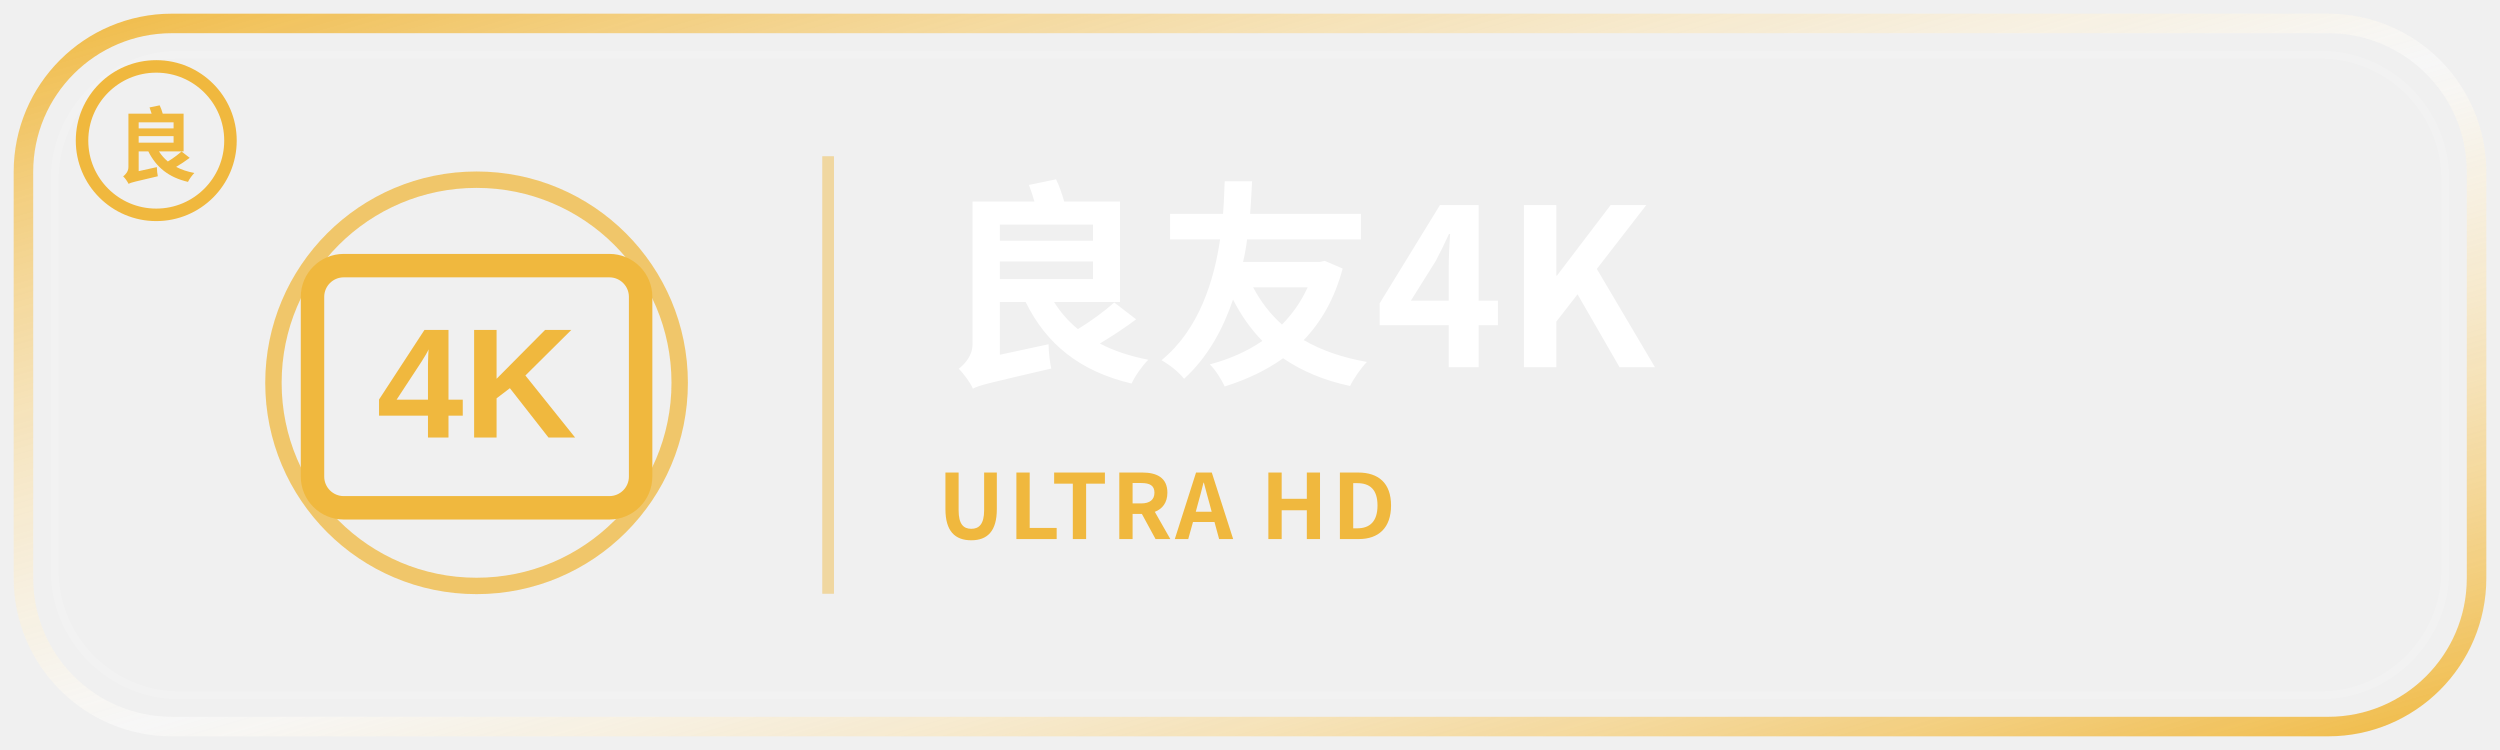
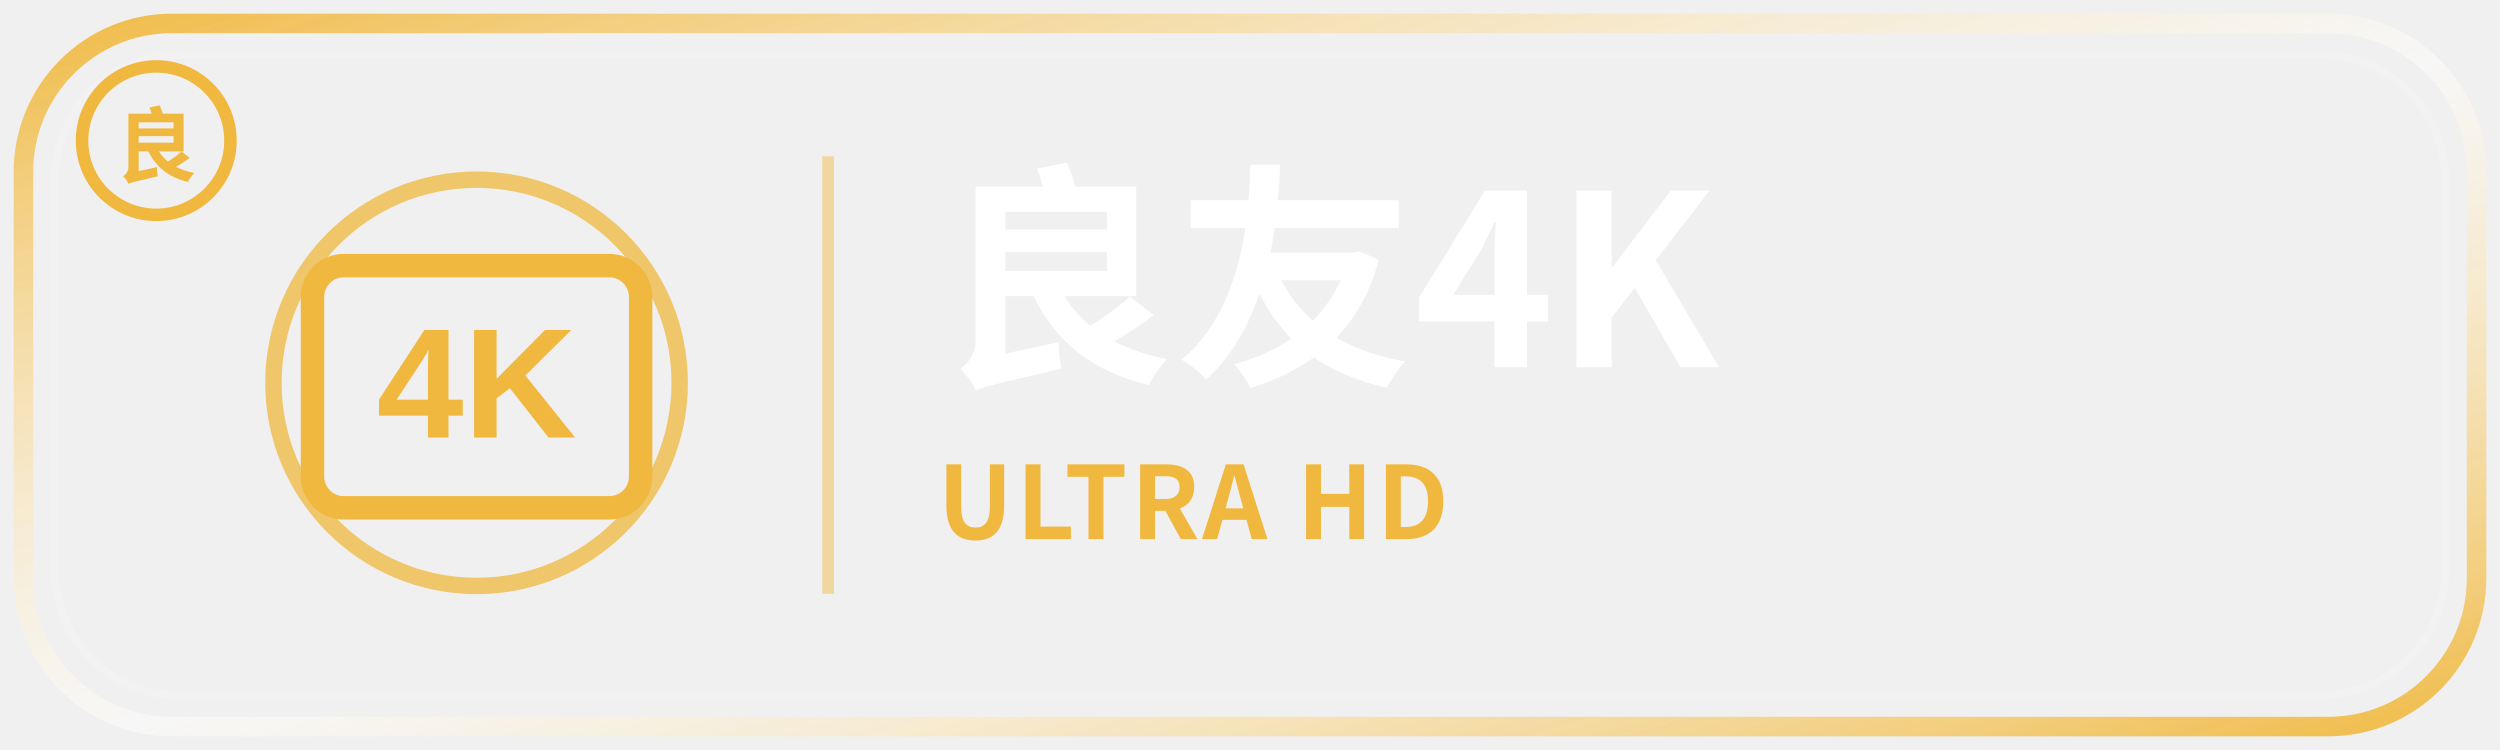
<svg xmlns="http://www.w3.org/2000/svg" width="320" height="96" viewBox="0 0 320 96">
  <defs>
    <linearGradient id="edge" x1="0" y1="0" x2="1" y2="1">
      <stop offset="0" stop-color="#F0B83E" stop-opacity=".95" />
      <stop offset=".52" stop-color="#FFFFFF" stop-opacity=".48" />
      <stop offset="1" stop-color="#F0B83E" stop-opacity=".95" />
    </linearGradient>
  </defs>
  <rect x="3" y="3" width="314" height="90" rx="19" fill="none" stroke="url(#edge)" stroke-width="2.5" />
  <rect x="7" y="7" width="306" height="82" rx="16" fill="none" stroke="#FFFFFF" stroke-opacity=".14" stroke-width="1" />
  <circle cx="20" cy="18" r="9.5" fill="none" stroke="#F0B83E" stroke-width="1.6" />
  <text x="20" y="22.5" text-anchor="middle" font-family="Noto Sans CJK SC,PingFang SC,Arial,sans-serif" font-size="10.5" font-weight="800" fill="#F0B83E">良</text>
  <circle cx="61" cy="49" r="26" fill="none" stroke="#F0B83E" stroke-width="2.1" stroke-opacity=".75" />
  <rect x="40" y="34" width="42" height="31" rx="4" fill="none" stroke="#F0B83E" stroke-width="3" />
  <text x="61" y="56" text-anchor="middle" font-family="Arial,sans-serif" font-size="20" font-weight="900" fill="#F0B83E">4K</text>
  <path d="M106 20v56" stroke="#F0B83E" stroke-opacity=".45" stroke-width="1.5" />
-   <text x="120" y="47" font-family="Noto Sans CJK SC,PingFang SC,Arial,Helvetica,sans-serif" font-size="28" font-weight="850" fill="#FFFFFF">良友4K</text>
-   <text x="120" y="69" font-family="Noto Sans CJK SC,PingFang SC,Microsoft YaHei,Arial,sans-serif" font-size="11.5" font-weight="750" letter-spacing=".45" fill="#F0B83E">ULTRA HD</text>
+   <text x="120" y="47" font-family="Noto Sans CJK SC,PingFang SC,Arial,Helvetica,sans-serif" font-size="30.5" font-weight="850" fill="#FFFFFF">良友4K</text>
+   <text x="120" y="69" font-family="Noto Sans CJK SC,PingFang SC,Microsoft YaHei,Arial,sans-serif" font-size="12.9" font-weight="750" letter-spacing=".45" fill="#F0B83E">ULTRA HD</text>
</svg>
